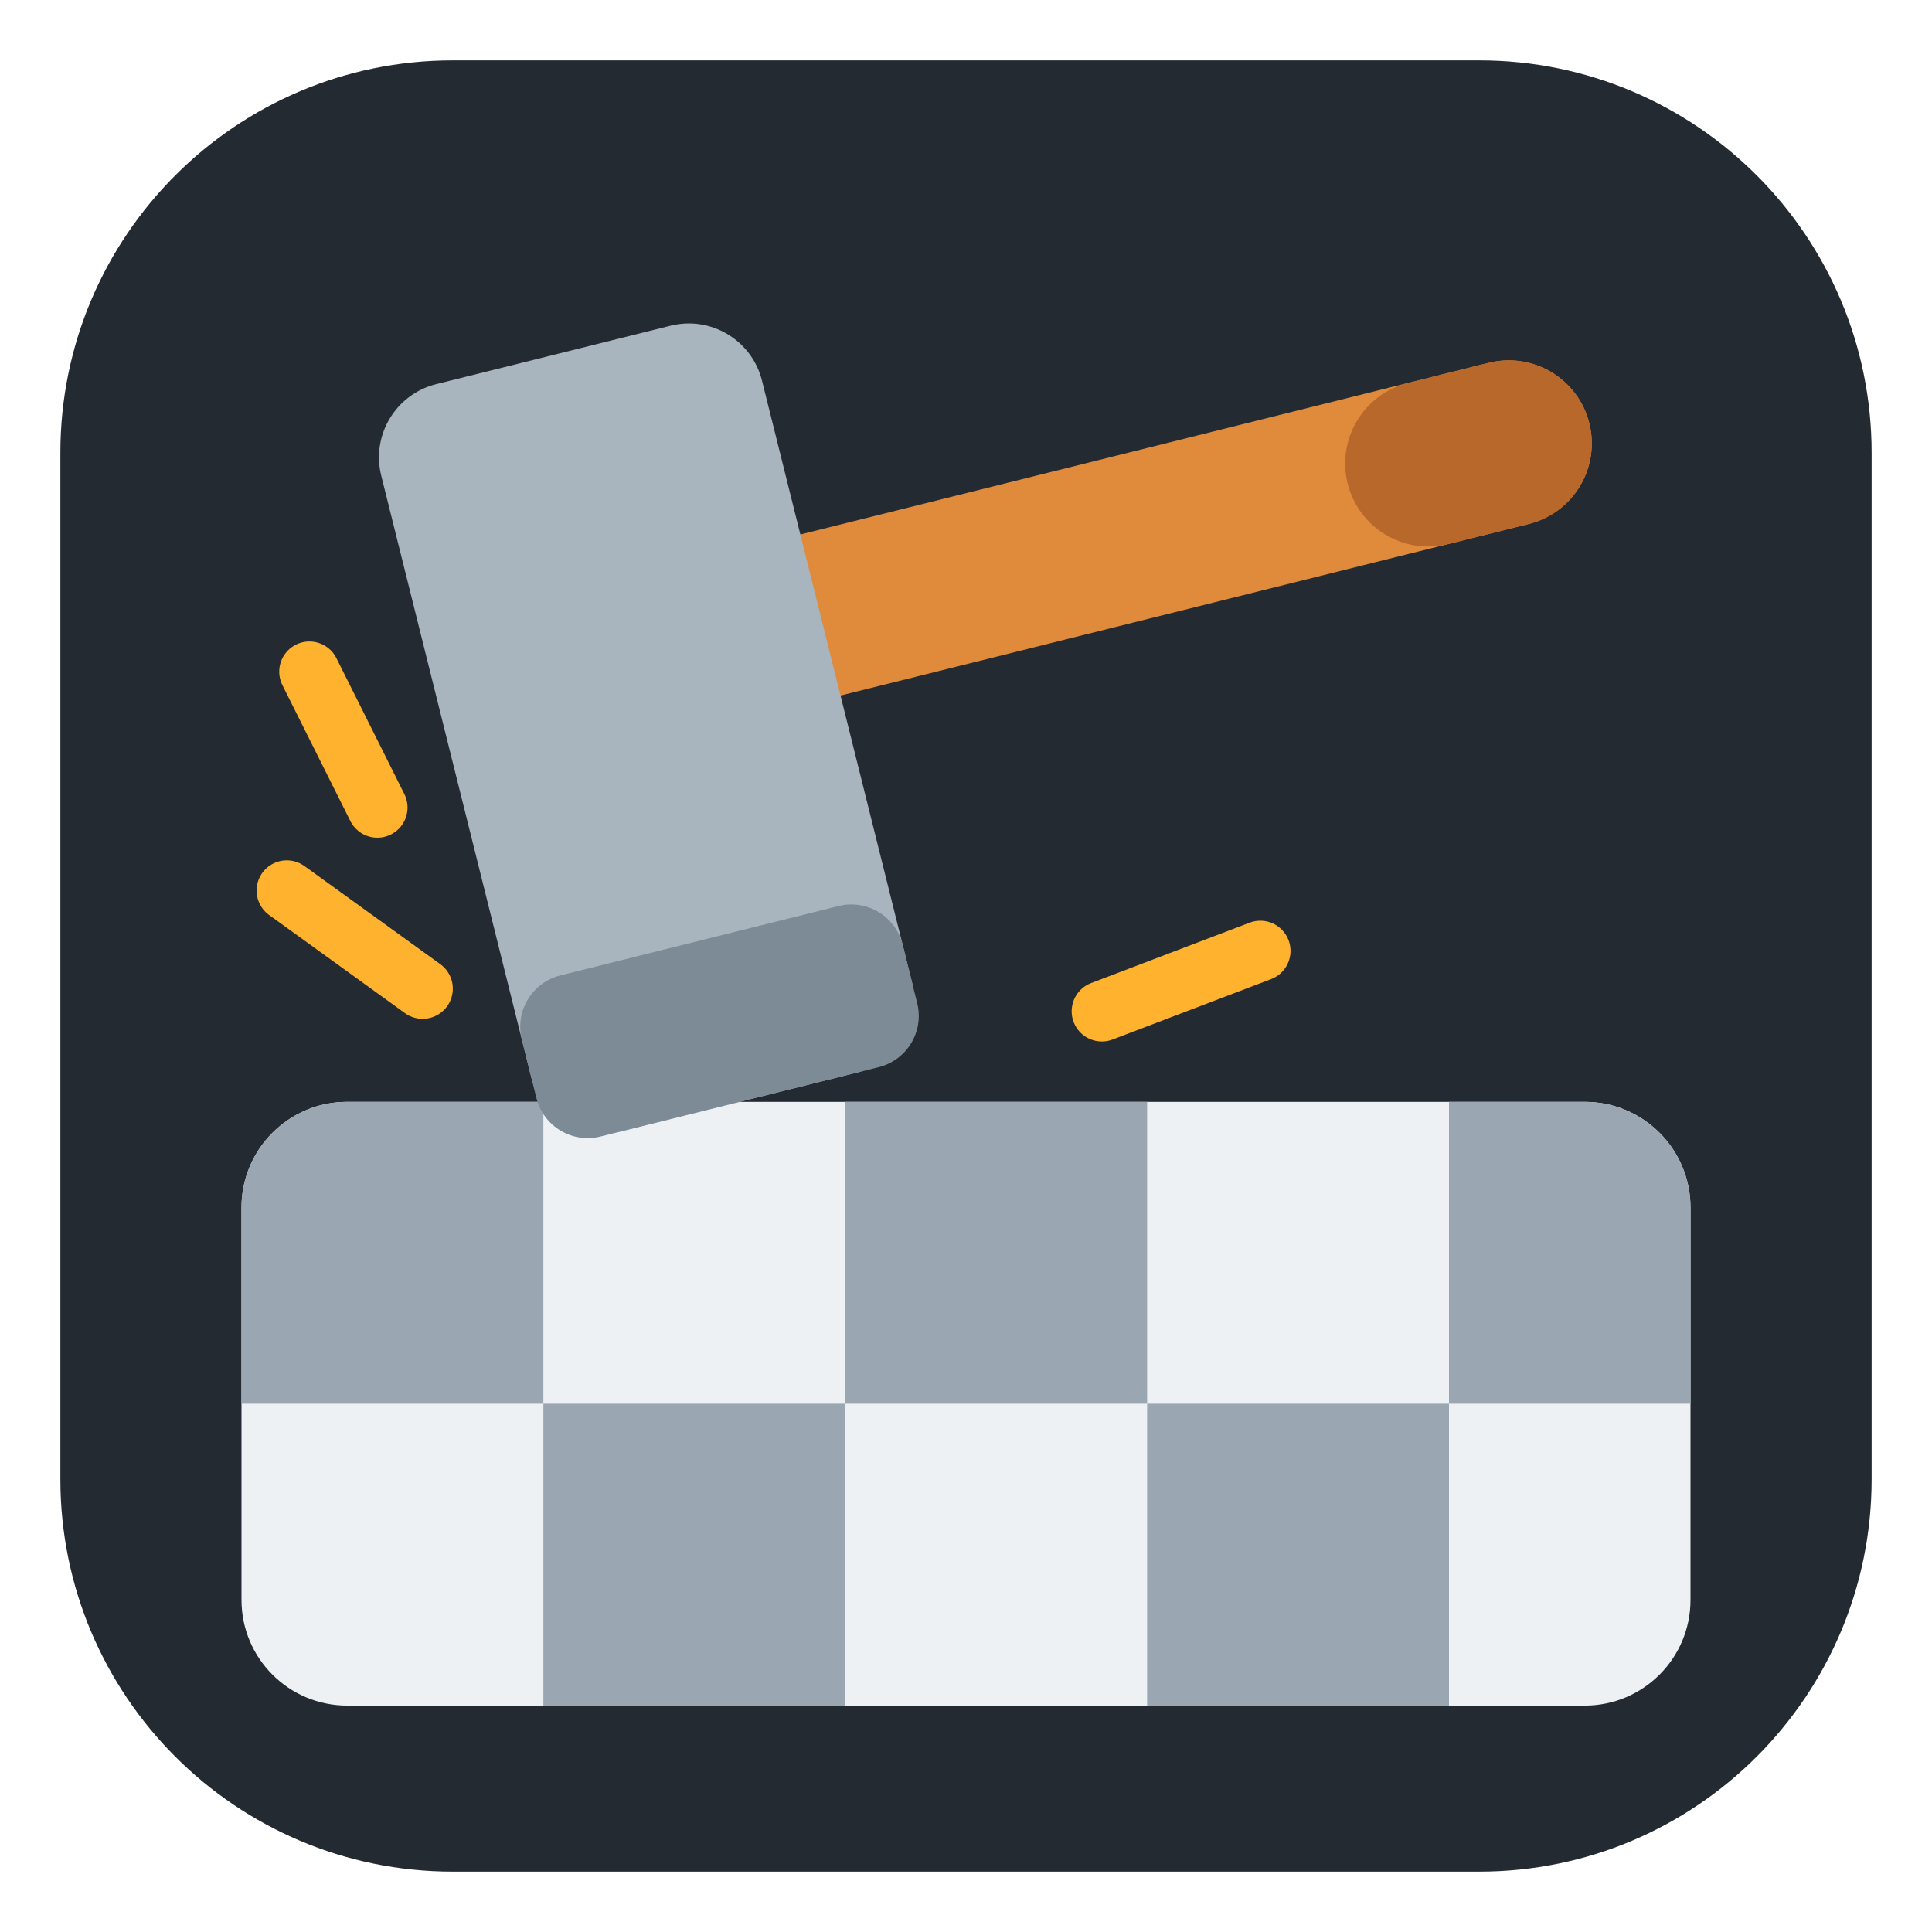
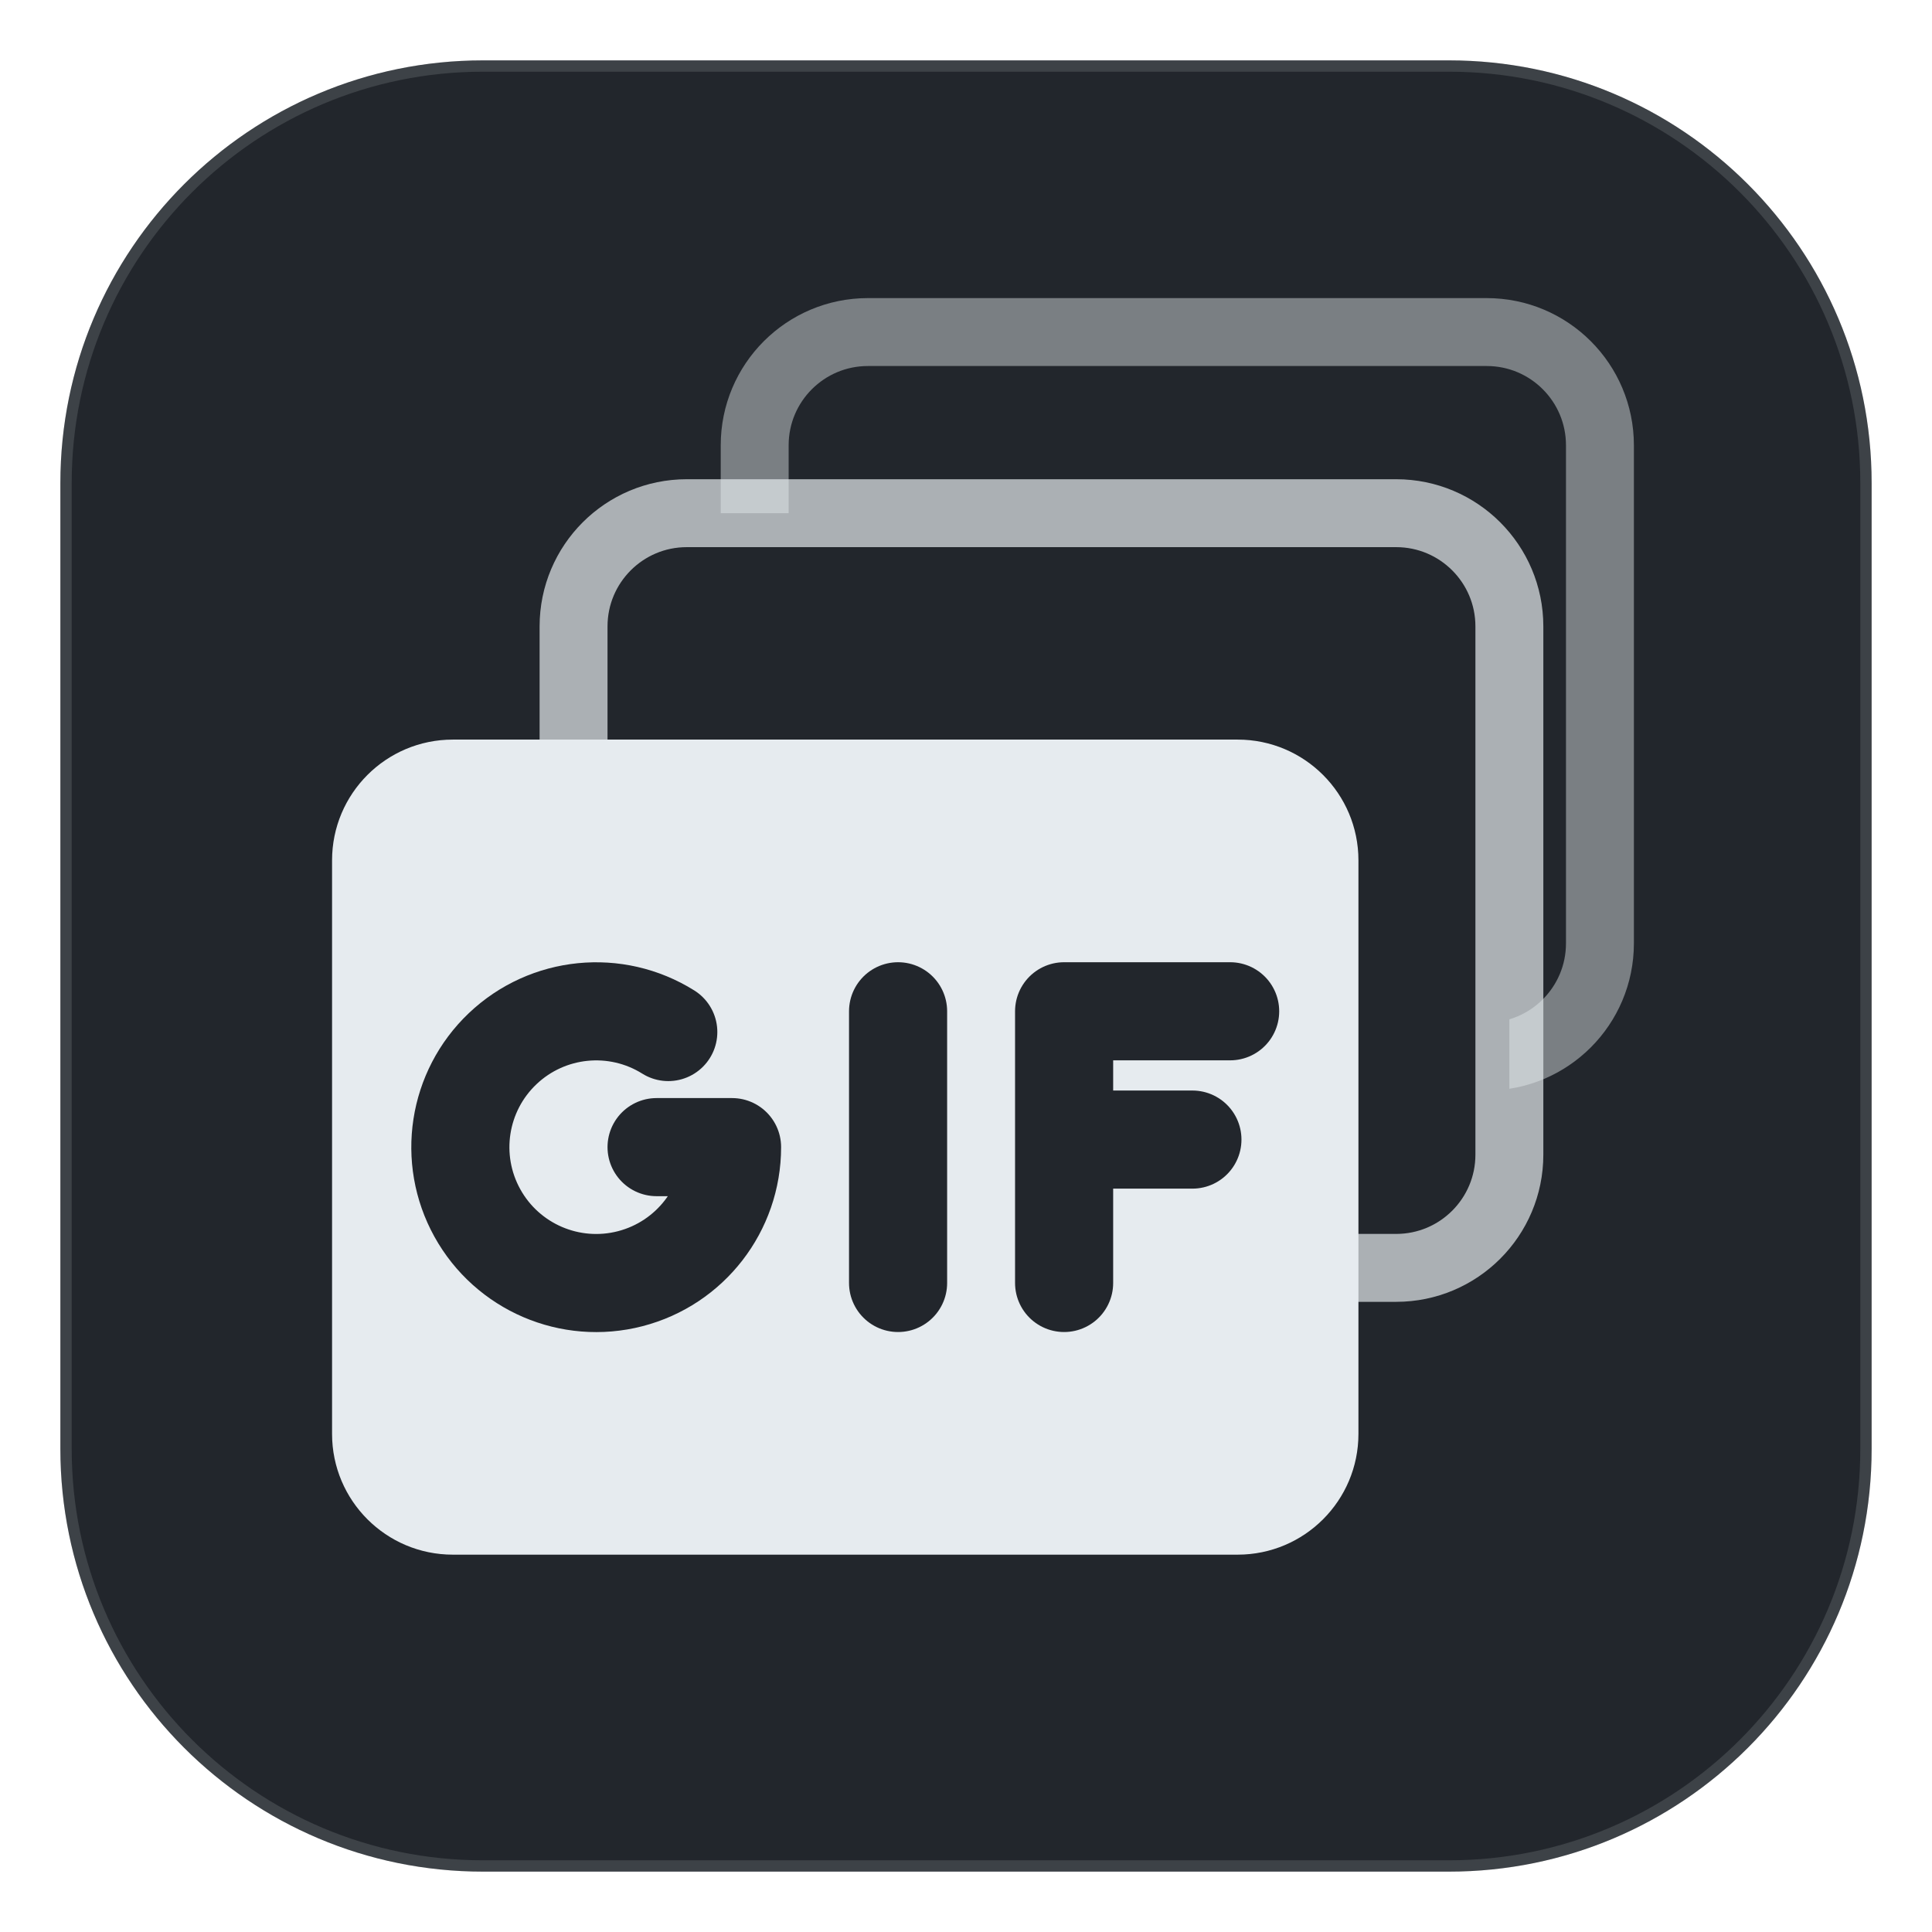
- <svg xmlns="http://www.w3.org/2000/svg" viewBox="0 0 512 512">
-   <defs>
-     <clipPath id="board">
-       <rect x="64" y="292" width="384" height="160" rx="28" />
-     </clipPath>
-   </defs>
-   <rect x="16" y="16" width="480" height="480" rx="104" fill="#232a31" />
-   <g clip-path="url(#board)">
-     <rect x="64" y="292" width="384" height="160" fill="#eef1f4" />
-     <g fill="#9aa7b2">
-       <rect x="64" y="292" width="80" height="80" />
-       <rect x="224" y="292" width="80" height="80" />
-       <rect x="384" y="292" width="80" height="80" />
-       <rect x="144" y="372" width="80" height="80" />
-       <rect x="304" y="372" width="80" height="80" />
-     </g>
-   </g>
-   <g transform="rotate(-14 196 292)">
-     <rect x="226" y="150" width="232" height="44" rx="22" fill="#e08a3c" />
-     <rect x="392" y="150" width="66" height="44" rx="22" fill="#b8682a" />
-     <rect x="144" y="88" width="104" height="204" rx="20" fill="#a8b4be" />
-     <rect x="144" y="248" width="104" height="44" rx="14" fill="#7d8b97" />
-   </g>
-   <g stroke="#ffb22e" stroke-width="16" stroke-linecap="round">
-     <line x1="112" y1="262" x2="76" y2="236" />
-     <line x1="100" y1="214" x2="82" y2="178" />
-     <line x1="292" y1="268" x2="334" y2="252" />
+ <svg xmlns="http://www.w3.org/2000/svg" viewBox="0 0 512 512" width="512" height="512">
+   <style id="current-color-scheme" type="text/css">
+     .ColorScheme-Background { color: #22262c; }
+     .ColorScheme-Text { color: #e6ebef; }
+     .ColorScheme-Highlight { color: #e6ebef; }
+     .ColorScheme-HighlightedText { color: #22262c; }
+   </style>
+   <rect class="ColorScheme-Background" x="16" y="16" width="480" height="480" rx="112" fill="currentColor" />
+   <rect class="ColorScheme-Text" x="17.5" y="17.5" width="477" height="477" rx="110.5" fill="none" stroke="currentColor" stroke-opacity="0.14" stroke-width="3" />
+   <rect class="ColorScheme-Text" x="200" y="88" width="224" height="192" rx="30" fill="none" stroke="currentColor" stroke-opacity="0.45" stroke-width="18" />
+   <rect class="ColorScheme-Background" x="152" y="136" width="248" height="200" rx="30" fill="currentColor" />
+   <rect class="ColorScheme-Text" x="152" y="136" width="248" height="200" rx="30" fill="none" stroke="currentColor" stroke-opacity="0.7" stroke-width="18" />
+   <rect class="ColorScheme-Highlight" x="88" y="196" width="272" height="216" rx="32" fill="currentColor" />
+   <g class="ColorScheme-HighlightedText" fill="none" stroke="currentColor" stroke-width="26" stroke-linecap="round" stroke-linejoin="round">
+     <path d="M177.1 273.5 A36 36 0 1 0 194 304 L174 304" />
+     <path d="M238 268 L238 340" />
+     <path d="M282 340 L282 268 L326 268 M282 302 L316 302" />
  </g>
</svg>
